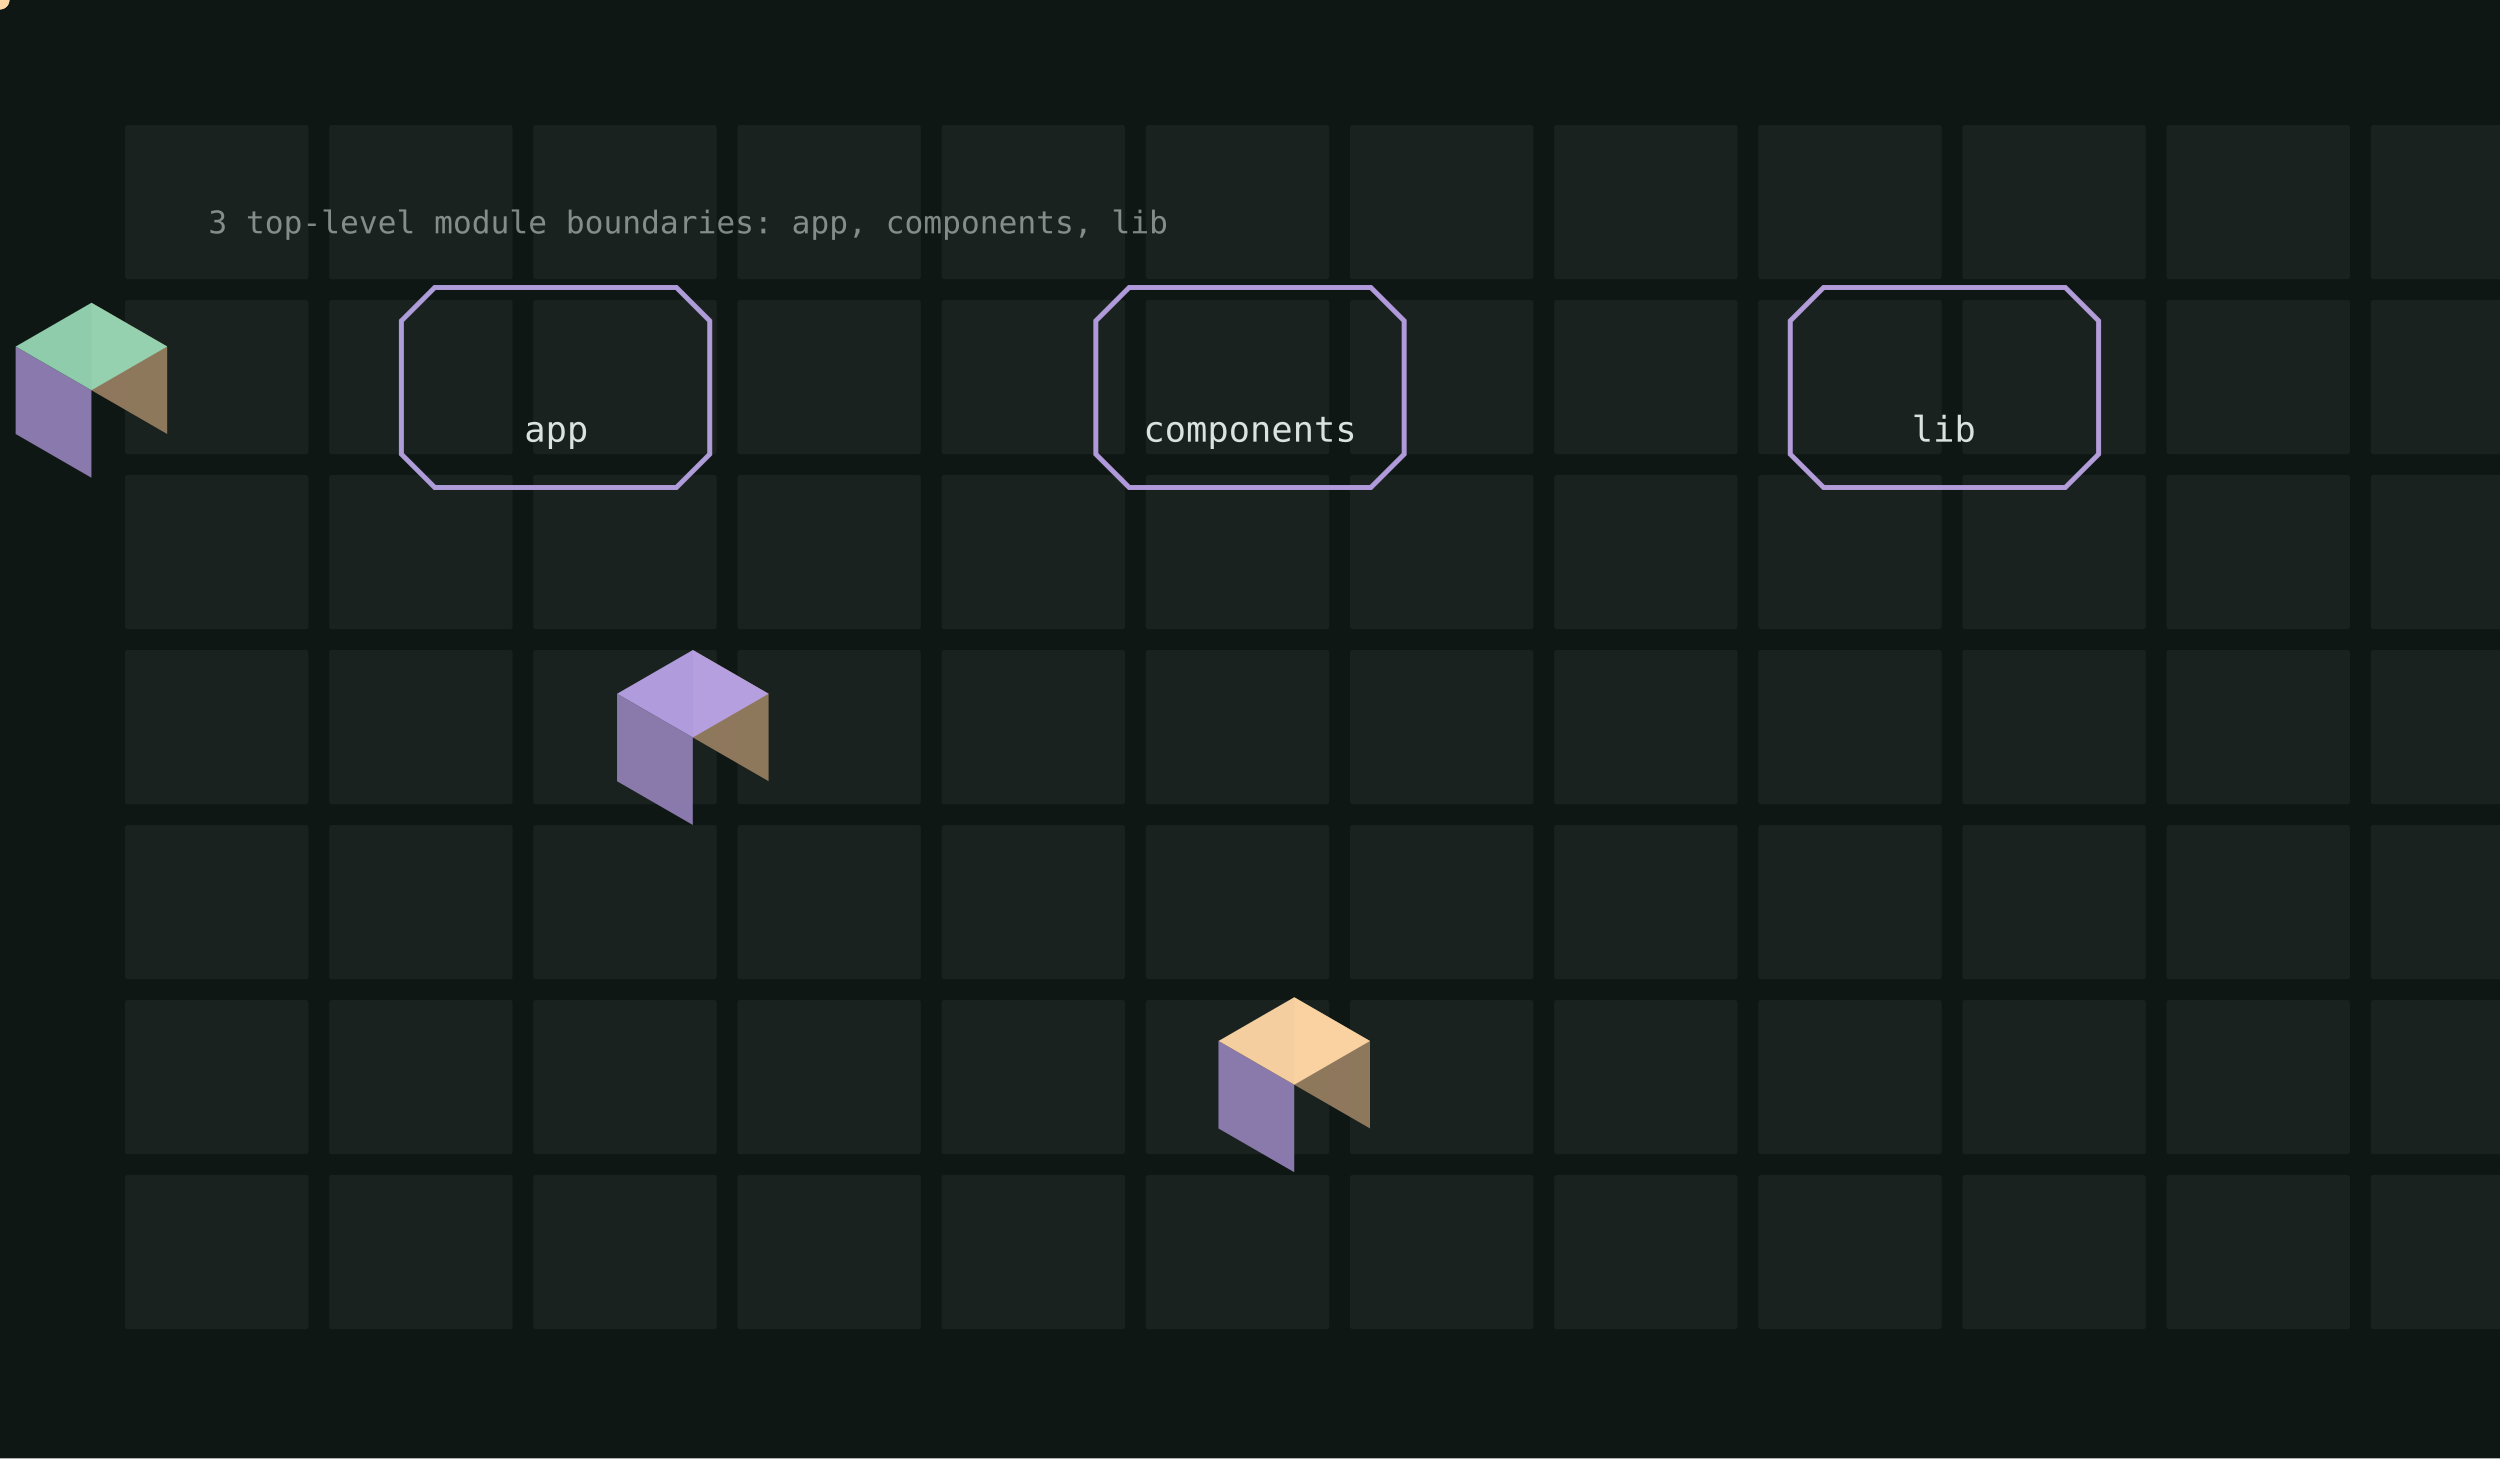
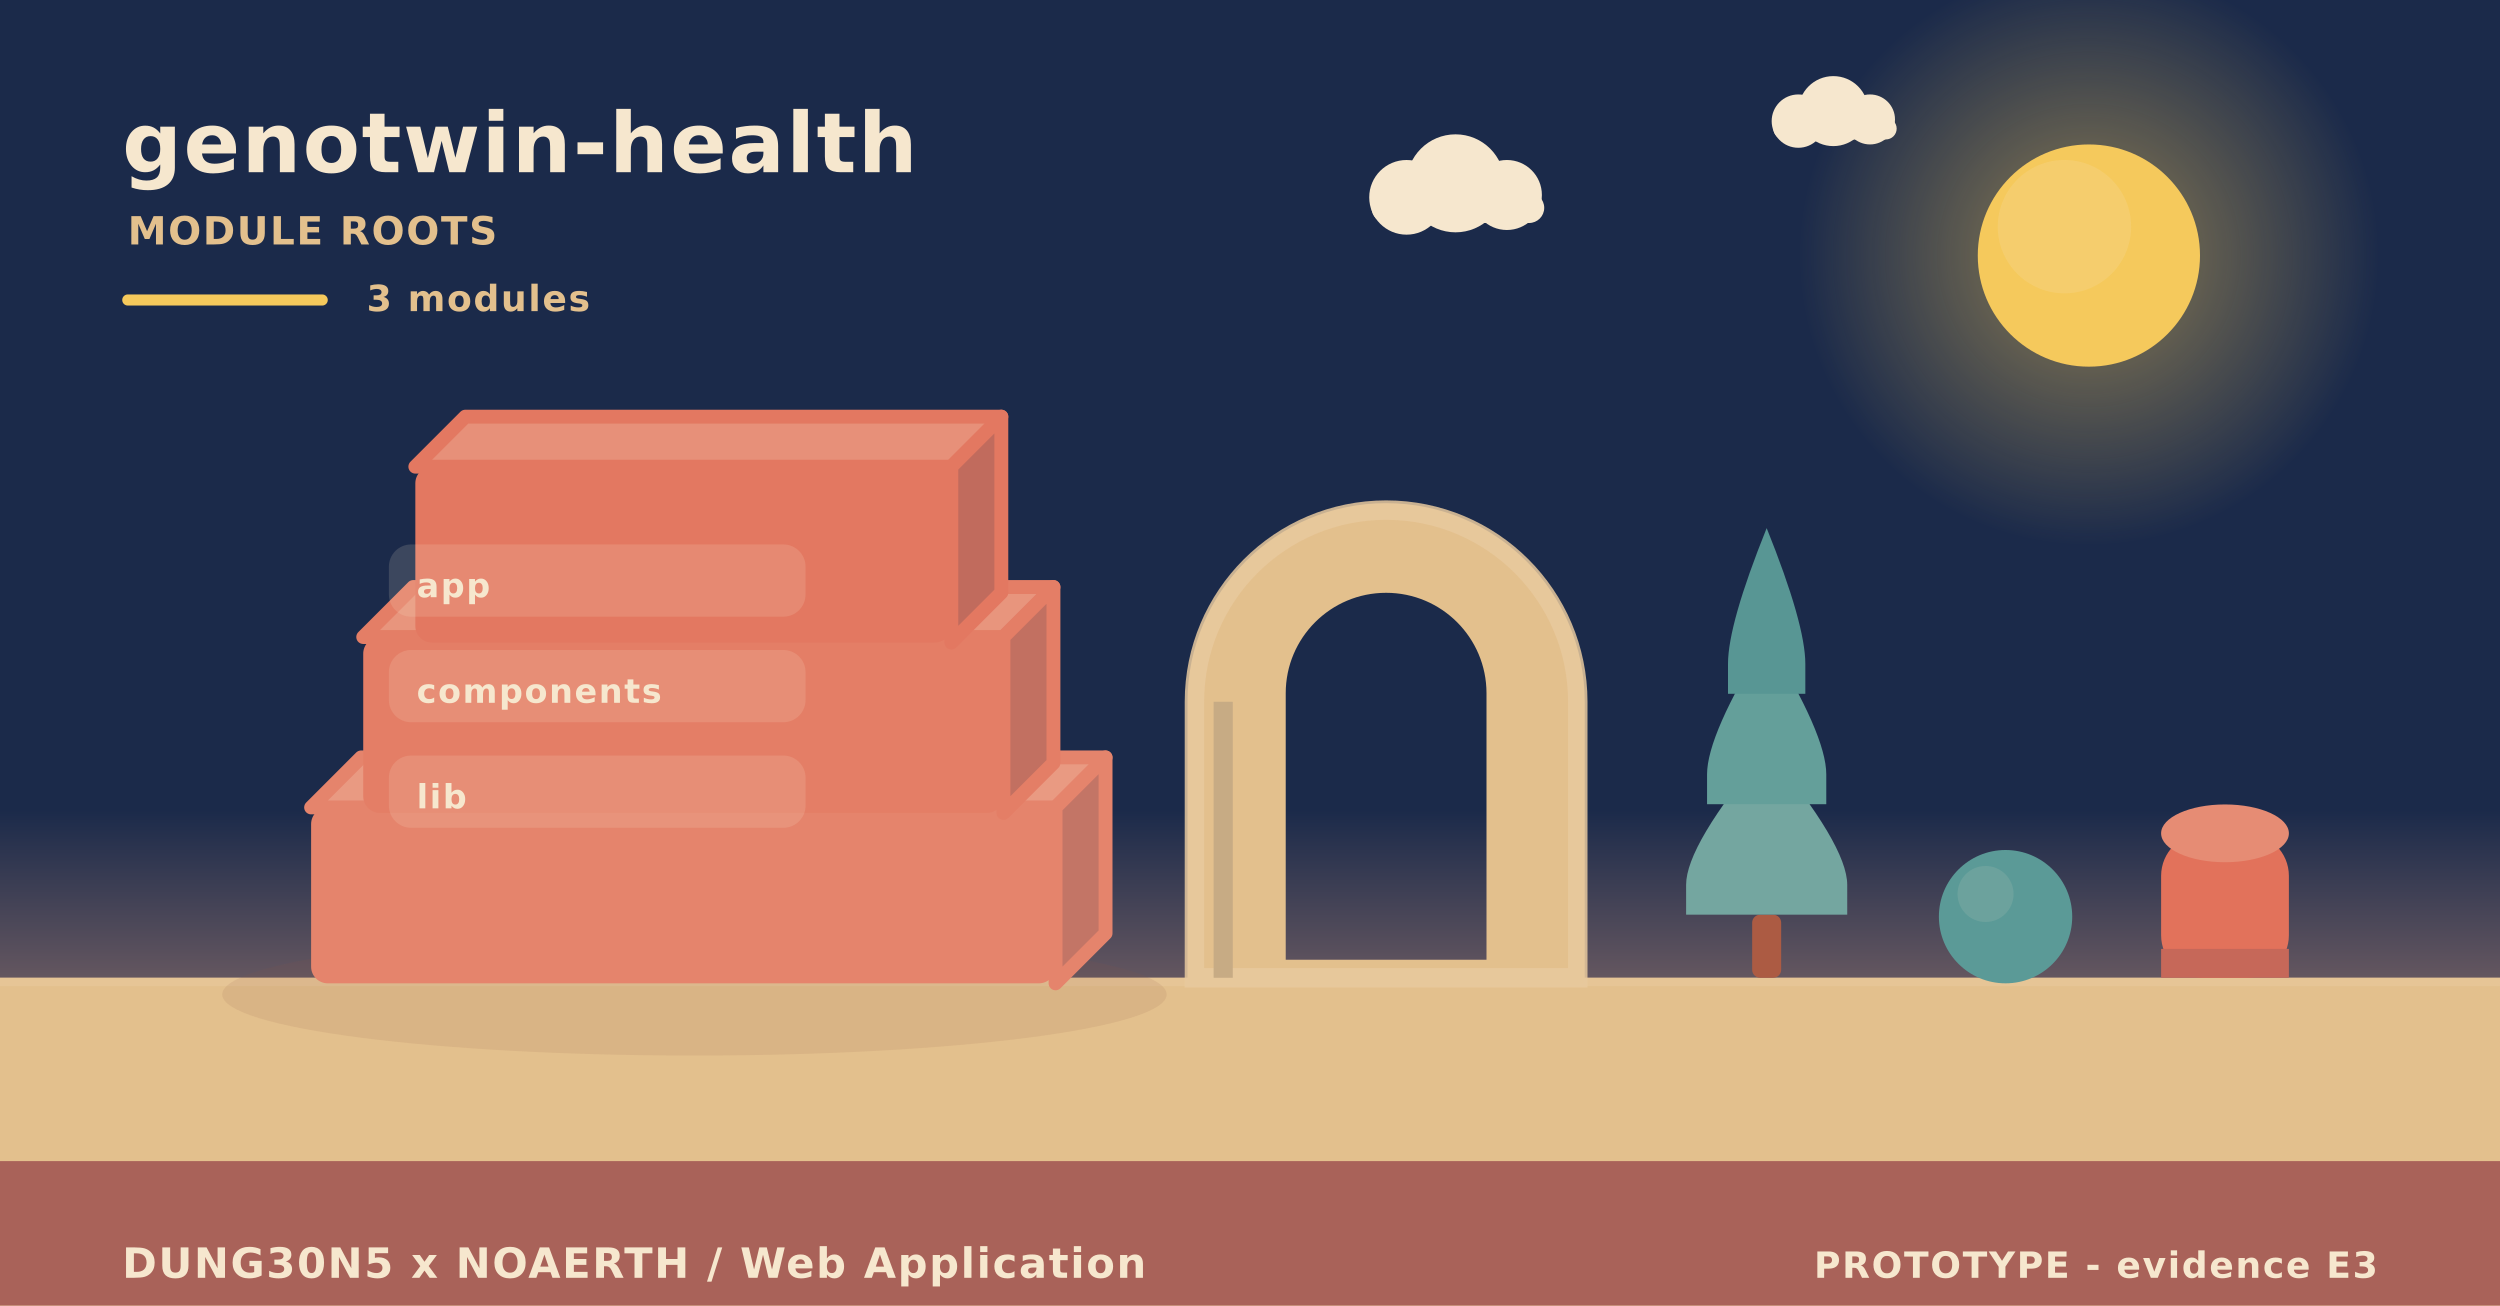
- <svg xmlns="http://www.w3.org/2000/svg" viewBox="0 0 1200 700" width="1200" height="700" role="img" aria-label="genotwin-health architecture">
-   <rect width="1200" height="700" fill="#0f1714" />
-   <defs>
-     <linearGradient id="ga" x1="0" y1="0" x2="1" y2="1">
-       <stop offset="0%" stop-color="#95d5b2" />
-       <stop offset="100%" stop-color="#b8a1e6" />
-     </linearGradient>
-   </defs>
-   <rect x="60.00" y="60.00" width="88.00" height="74.00" rx="1.20" fill="#f0f8f4" opacity="0.05" />
-   <rect x="158.00" y="60.00" width="88.00" height="74.00" rx="1.20" fill="#f0f8f4" opacity="0.05" />
-   <rect x="256.00" y="60.00" width="88.00" height="74.00" rx="1.20" fill="#f0f8f4" opacity="0.05" />
-   <rect x="354.00" y="60.00" width="88.00" height="74.00" rx="1.20" fill="#f0f8f4" opacity="0.05" />
-   <rect x="452.00" y="60.00" width="88.00" height="74.00" rx="1.20" fill="#f0f8f4" opacity="0.05" />
-   <rect x="550.00" y="60.00" width="88.00" height="74.00" rx="1.20" fill="#f0f8f4" opacity="0.05" />
-   <rect x="648.00" y="60.00" width="88.00" height="74.00" rx="1.20" fill="#f0f8f4" opacity="0.05" />
-   <rect x="746.00" y="60.00" width="88.00" height="74.00" rx="1.20" fill="#f0f8f4" opacity="0.05" />
-   <rect x="844.00" y="60.00" width="88.00" height="74.00" rx="1.20" fill="#f0f8f4" opacity="0.05" />
-   <rect x="942.00" y="60.00" width="88.00" height="74.00" rx="1.20" fill="#f0f8f4" opacity="0.05" />
-   <rect x="1040.00" y="60.00" width="88.00" height="74.00" rx="1.20" fill="#f0f8f4" opacity="0.05" />
-   <rect x="1138.00" y="60.00" width="88.00" height="74.00" rx="1.20" fill="#f0f8f4" opacity="0.05" />
-   <rect x="60.00" y="144.00" width="88.00" height="74.00" rx="1.20" fill="#f0f8f4" opacity="0.05" />
-   <rect x="158.00" y="144.00" width="88.00" height="74.00" rx="1.20" fill="#f0f8f4" opacity="0.05" />
-   <rect x="256.00" y="144.00" width="88.00" height="74.00" rx="1.20" fill="#f0f8f4" opacity="0.05" />
-   <rect x="354.00" y="144.00" width="88.00" height="74.00" rx="1.20" fill="#f0f8f4" opacity="0.05" />
-   <rect x="452.00" y="144.00" width="88.00" height="74.00" rx="1.20" fill="#f0f8f4" opacity="0.05" />
-   <rect x="550.00" y="144.00" width="88.00" height="74.00" rx="1.20" fill="#f0f8f4" opacity="0.05" />
-   <rect x="648.00" y="144.00" width="88.00" height="74.00" rx="1.20" fill="#f0f8f4" opacity="0.05" />
-   <rect x="746.00" y="144.00" width="88.00" height="74.00" rx="1.20" fill="#f0f8f4" opacity="0.05" />
-   <rect x="844.00" y="144.00" width="88.00" height="74.00" rx="1.20" fill="#f0f8f4" opacity="0.05" />
-   <rect x="942.00" y="144.00" width="88.00" height="74.00" rx="1.20" fill="#f0f8f4" opacity="0.05" />
-   <rect x="1040.00" y="144.00" width="88.00" height="74.00" rx="1.20" fill="#f0f8f4" opacity="0.05" />
-   <rect x="1138.00" y="144.00" width="88.00" height="74.00" rx="1.20" fill="#f0f8f4" opacity="0.05" />
-   <rect x="60.00" y="228.00" width="88.00" height="74.00" rx="1.20" fill="#f0f8f4" opacity="0.05" />
-   <rect x="158.00" y="228.00" width="88.00" height="74.00" rx="1.20" fill="#f0f8f4" opacity="0.05" />
-   <rect x="256.00" y="228.00" width="88.00" height="74.00" rx="1.20" fill="#f0f8f4" opacity="0.05" />
-   <rect x="354.00" y="228.00" width="88.00" height="74.00" rx="1.20" fill="#f0f8f4" opacity="0.05" />
-   <rect x="452.00" y="228.00" width="88.00" height="74.00" rx="1.20" fill="#f0f8f4" opacity="0.05" />
-   <rect x="550.00" y="228.00" width="88.00" height="74.00" rx="1.20" fill="#f0f8f4" opacity="0.05" />
-   <rect x="648.00" y="228.00" width="88.00" height="74.00" rx="1.20" fill="#f0f8f4" opacity="0.05" />
-   <rect x="746.00" y="228.00" width="88.00" height="74.00" rx="1.20" fill="#f0f8f4" opacity="0.05" />
-   <rect x="844.00" y="228.00" width="88.00" height="74.00" rx="1.20" fill="#f0f8f4" opacity="0.05" />
-   <rect x="942.00" y="228.00" width="88.00" height="74.00" rx="1.20" fill="#f0f8f4" opacity="0.05" />
-   <rect x="1040.00" y="228.00" width="88.00" height="74.00" rx="1.20" fill="#f0f8f4" opacity="0.05" />
-   <rect x="1138.00" y="228.00" width="88.00" height="74.00" rx="1.20" fill="#f0f8f4" opacity="0.05" />
-   <rect x="60.00" y="312.00" width="88.00" height="74.00" rx="1.20" fill="#f0f8f4" opacity="0.05" />
-   <rect x="158.00" y="312.00" width="88.00" height="74.00" rx="1.20" fill="#f0f8f4" opacity="0.05" />
-   <rect x="256.00" y="312.00" width="88.00" height="74.00" rx="1.20" fill="#f0f8f4" opacity="0.05" />
-   <rect x="354.00" y="312.00" width="88.00" height="74.00" rx="1.20" fill="#f0f8f4" opacity="0.05" />
-   <rect x="452.00" y="312.00" width="88.00" height="74.00" rx="1.20" fill="#f0f8f4" opacity="0.05" />
-   <rect x="550.00" y="312.00" width="88.00" height="74.00" rx="1.20" fill="#f0f8f4" opacity="0.05" />
-   <rect x="648.00" y="312.00" width="88.00" height="74.00" rx="1.20" fill="#f0f8f4" opacity="0.05" />
-   <rect x="746.00" y="312.00" width="88.00" height="74.00" rx="1.20" fill="#f0f8f4" opacity="0.05" />
-   <rect x="844.00" y="312.00" width="88.00" height="74.00" rx="1.20" fill="#f0f8f4" opacity="0.05" />
-   <rect x="942.00" y="312.00" width="88.00" height="74.00" rx="1.20" fill="#f0f8f4" opacity="0.05" />
-   <rect x="1040.00" y="312.00" width="88.00" height="74.00" rx="1.20" fill="#f0f8f4" opacity="0.05" />
-   <rect x="1138.00" y="312.00" width="88.00" height="74.00" rx="1.20" fill="#f0f8f4" opacity="0.05" />
-   <rect x="60.00" y="396.00" width="88.00" height="74.00" rx="1.20" fill="#f0f8f4" opacity="0.05" />
-   <rect x="158.00" y="396.00" width="88.00" height="74.00" rx="1.20" fill="#f0f8f4" opacity="0.05" />
-   <rect x="256.00" y="396.00" width="88.00" height="74.00" rx="1.20" fill="#f0f8f4" opacity="0.05" />
-   <rect x="354.00" y="396.00" width="88.00" height="74.00" rx="1.20" fill="#f0f8f4" opacity="0.05" />
-   <rect x="452.00" y="396.00" width="88.00" height="74.00" rx="1.20" fill="#f0f8f4" opacity="0.05" />
-   <rect x="550.00" y="396.00" width="88.00" height="74.00" rx="1.20" fill="#f0f8f4" opacity="0.05" />
-   <rect x="648.00" y="396.00" width="88.00" height="74.00" rx="1.20" fill="#f0f8f4" opacity="0.05" />
-   <rect x="746.00" y="396.00" width="88.00" height="74.00" rx="1.20" fill="#f0f8f4" opacity="0.05" />
-   <rect x="844.00" y="396.00" width="88.00" height="74.00" rx="1.20" fill="#f0f8f4" opacity="0.05" />
-   <rect x="942.00" y="396.00" width="88.00" height="74.00" rx="1.20" fill="#f0f8f4" opacity="0.05" />
-   <rect x="1040.00" y="396.00" width="88.00" height="74.00" rx="1.20" fill="#f0f8f4" opacity="0.05" />
-   <rect x="1138.00" y="396.00" width="88.00" height="74.00" rx="1.20" fill="#f0f8f4" opacity="0.05" />
-   <rect x="60.00" y="480.00" width="88.00" height="74.00" rx="1.20" fill="#f0f8f4" opacity="0.05" />
-   <rect x="158.00" y="480.00" width="88.00" height="74.00" rx="1.20" fill="#f0f8f4" opacity="0.05" />
-   <rect x="256.00" y="480.00" width="88.00" height="74.00" rx="1.20" fill="#f0f8f4" opacity="0.05" />
-   <rect x="354.00" y="480.00" width="88.00" height="74.00" rx="1.20" fill="#f0f8f4" opacity="0.05" />
-   <rect x="452.00" y="480.00" width="88.00" height="74.00" rx="1.20" fill="#f0f8f4" opacity="0.05" />
-   <rect x="550.00" y="480.00" width="88.00" height="74.00" rx="1.20" fill="#f0f8f4" opacity="0.05" />
-   <rect x="648.00" y="480.00" width="88.00" height="74.00" rx="1.20" fill="#f0f8f4" opacity="0.05" />
-   <rect x="746.00" y="480.00" width="88.00" height="74.00" rx="1.20" fill="#f0f8f4" opacity="0.05" />
-   <rect x="844.00" y="480.00" width="88.00" height="74.00" rx="1.20" fill="#f0f8f4" opacity="0.05" />
-   <rect x="942.00" y="480.00" width="88.00" height="74.00" rx="1.20" fill="#f0f8f4" opacity="0.05" />
-   <rect x="1040.00" y="480.00" width="88.00" height="74.00" rx="1.20" fill="#f0f8f4" opacity="0.05" />
-   <rect x="1138.00" y="480.00" width="88.00" height="74.00" rx="1.20" fill="#f0f8f4" opacity="0.05" />
-   <rect x="60.00" y="564.00" width="88.00" height="74.00" rx="1.20" fill="#f0f8f4" opacity="0.05" />
-   <rect x="158.00" y="564.00" width="88.00" height="74.00" rx="1.20" fill="#f0f8f4" opacity="0.05" />
-   <rect x="256.00" y="564.00" width="88.00" height="74.00" rx="1.20" fill="#f0f8f4" opacity="0.05" />
-   <rect x="354.00" y="564.00" width="88.00" height="74.00" rx="1.20" fill="#f0f8f4" opacity="0.05" />
-   <rect x="452.00" y="564.00" width="88.00" height="74.00" rx="1.20" fill="#f0f8f4" opacity="0.05" />
-   <rect x="550.00" y="564.00" width="88.00" height="74.00" rx="1.20" fill="#f0f8f4" opacity="0.05" />
-   <rect x="648.00" y="564.00" width="88.00" height="74.00" rx="1.20" fill="#f0f8f4" opacity="0.05" />
-   <rect x="746.00" y="564.00" width="88.00" height="74.00" rx="1.20" fill="#f0f8f4" opacity="0.05" />
-   <rect x="844.00" y="564.00" width="88.00" height="74.00" rx="1.20" fill="#f0f8f4" opacity="0.05" />
-   <rect x="942.00" y="564.00" width="88.00" height="74.00" rx="1.20" fill="#f0f8f4" opacity="0.05" />
-   <rect x="1040.00" y="564.00" width="88.00" height="74.00" rx="1.20" fill="#f0f8f4" opacity="0.05" />
-   <rect x="1138.00" y="564.00" width="88.00" height="74.00" rx="1.20" fill="#f0f8f4" opacity="0.05" />
-   <path d="M208.67,138.00 H324.67 L340.67,154.00 V218.00 L324.67,234.00 H208.67 L192.67,218.00 V154.00 Z" fill="none" stroke="rgba(149,213,178,0.550)" stroke-width="1.80" opacity="0.90" />
-   <polygon points="43.88,187.33 80.25,208.33 80.25,166.33 43.88,145.33" fill="#947c60" opacity="0.95" />
-   <polygon points="7.51,208.33 43.88,229.33 43.88,187.33 7.51,166.33" fill="#907eb3" opacity="0.95" />
-   <polygon points="43.88,145.33 80.25,166.33 43.88,187.33 7.51,166.33" fill="#95d5b2" opacity="0.95" />
-   <text x="267" y="212" font-family="ui-monospace,Menlo,monospace" font-size="17" fill="rgba(240,248,244,0.900)" text-anchor="middle">app</text>
+ <svg xmlns="http://www.w3.org/2000/svg" width="900" height="470" viewBox="0 0 900 470" role="img" aria-label="genotwin-health - how it is built">
+   <linearGradient id="skya" x1="0" y1="0" x2="0" y2="1">
+     <stop offset="0" stop-color="#1b2a4a" />
+     <stop offset="0.62" stop-color="#1b2a4a" />
+     <stop offset="1" stop-color="#f3ad8a" />
+   </linearGradient>
+   <rect width="900" height="470" fill="url(#skya)" />
+   <radialGradient id="suna">
+     <stop offset="0.35" stop-color="#f5c95c" stop-opacity="0.34" />
+     <stop offset="1" stop-color="#f5c95c" stop-opacity="0" />
+   </radialGradient>
+   <circle cx="752" cy="92" r="104" fill="url(#suna)" />
+   <circle cx="752" cy="92" r="40" fill="#f5c95c" />
+   <circle cx="743.2" cy="81.6" r="24" fill="#f5d27e" opacity="0.5" />
  <g>
-     <path d="M208.67,138.00 H324.67 L340.67,154.00 V218.00 L324.67,234.00 H208.67 L192.67,218.00 V154.00 Z" fill="none" stroke="#b8a1e6" stroke-width="2.40" opacity="0.90" />
-     <animate attributeName="opacity" values="0.25;1.0;0.25" dur="18.4s" begin="0.0s" repeatCount="indefinite" />
+     <circle cx="524" cy="66" r="17.64" fill="#f6e7ce" />
+     <circle cx="506.36" cy="71.04" r="13.44" fill="#f6e7ce" />
+     <circle cx="542.48" cy="70.2" r="12.6" fill="#f6e7ce" />
+     <rect x="493.76" y="69.36" width="62.16" height="10.92" rx="5.46" fill="#f6e7ce" />
+     <animateTransform attributeName="transform" type="translate" values="0 0;24 0;0 0" dur="36s" begin="0s" repeatCount="indefinite" />
  </g>
-   <g opacity="0.9">
-     <circle cx="0.00" cy="0.00" r="4.50" fill="#ffd6a5" opacity="1.00" />
-     <animateTransform attributeName="transform" type="translate" values="266.67,184.00 600.00,184.00" dur="6.133s" begin="0.0s" repeatCount="indefinite" />
-     <animateTransform attributeName="transform" type="translate" values="600.00,184.00 266.67,184.00" dur="6.133s" begin="3.067s" repeatCount="indefinite" />
+   <g>
+     <circle cx="660" cy="40" r="12.6" fill="#f6e7ce" />
+     <circle cx="647.4" cy="43.6" r="9.6" fill="#f6e7ce" />
+     <circle cx="673.2" cy="43" r="9" fill="#f6e7ce" />
+     <rect x="638.4" y="42.4" width="44.4" height="7.8" rx="3.9" fill="#f6e7ce" />
+     <animateTransform attributeName="transform" type="translate" values="0 0;-18 0;0 0" dur="46s" begin="3s" repeatCount="indefinite" />
  </g>
-   <path d="M542.00,138.00 H658.00 L674.00,154.00 V218.00 L658.00,234.00 H542.00 L526.00,218.00 V154.00 Z" fill="none" stroke="rgba(184,161,230,0.550)" stroke-width="1.80" opacity="0.90" />
-   <polygon points="332.55,354.00 368.93,375.00 368.93,333.00 332.55,312.00" fill="#947c60" opacity="0.95" />
-   <polygon points="296.18,375.00 332.55,396.00 332.55,354.00 296.18,333.00" fill="#907eb3" opacity="0.95" />
-   <polygon points="332.55,312.00 368.93,333.00 332.55,354.00 296.18,333.00" fill="#b8a1e6" opacity="0.95" />
-   <text x="600" y="212" font-family="ui-monospace,Menlo,monospace" font-size="17" fill="rgba(240,248,244,0.900)" text-anchor="middle">components</text>
+   <rect x="0" y="352" width="900" height="118" fill="#e3c08d" />
+   <rect x="0" y="352" width="900" height="3" fill="#e6c596" />
+   <text x="44" y="62" font-family="Verdana,DejaVu Sans,sans-serif" font-size="30" font-weight="700" letter-spacing="0.6" fill="#f6e7ce" text-anchor="start">genotwin-health</text>
+   <text x="46" y="88" font-family="Verdana,DejaVu Sans,sans-serif" font-size="14" font-weight="700" letter-spacing="0.6" fill="#e3c08d" text-anchor="start">MODULE ROOTS</text>
+   <rect x="44" y="106" width="74" height="4" rx="2" fill="#f5c95c" />
+   <text x="132" y="112" font-family="Verdana,DejaVu Sans,sans-serif" font-size="13" font-weight="700" letter-spacing="0.6" fill="#e3c08d" text-anchor="start">3 modules</text>
+   <ellipse cx="250" cy="358" rx="170" ry="22" fill="rgba(138,90,68,0.11)" />
+   <path d="M112,290.67 L380,290.67 L398,272.67 L130,272.67 Z" fill="#e99a82" stroke="#e5846c" stroke-width="5" stroke-linejoin="round" />
+   <path d="M380,290.67 L398,272.67 L398,336 L380,354 Z" fill="#c37566" stroke="#e5846c" stroke-width="5" stroke-linejoin="round" />
+   <rect x="112" y="290.67" width="268" height="63.33" rx="6" fill="#e5846c" />
+   <path d="M130.76,229.33 L361.24,229.33 L379.24,211.33 L148.76,211.33 Z" fill="#e8957d" stroke="#e47e66" stroke-width="5" stroke-linejoin="round" />
+   <path d="M361.24,229.33 L379.24,211.33 L379.24,274.67 L361.24,292.67 Z" fill="#c27061" stroke="#e47e66" stroke-width="5" stroke-linejoin="round" />
+   <rect x="130.76" y="229.33" width="230.48" height="63.33" rx="6" fill="#e47e66" />
+   <path d="M149.52,168 L342.48,168 L360.48,150 L167.52,150 Z" fill="#e79079" stroke="#e37861" stroke-width="5" stroke-linejoin="round" />
+   <path d="M342.48,168 L360.48,150 L360.48,213.33 L342.48,231.33 Z" fill="#c16b5d" stroke="#e37861" stroke-width="5" stroke-linejoin="round" />
+   <rect x="149.52" y="168" width="192.96" height="63.33" rx="6" fill="#e37861" />
+   <rect x="140" y="196" width="150" height="26" rx="8" fill="rgba(246,231,206,0.16)" opacity="0.94" />
  <g>
-     <path d="M542.00,138.00 H658.00 L674.00,154.00 V218.00 L658.00,234.00 H542.00 L526.00,218.00 V154.00 Z" fill="none" stroke="#b8a1e6" stroke-width="2.40" opacity="0.90" />
-     <animate attributeName="opacity" values="0.25;1.0;0.25" dur="18.4s" begin="0.45s" repeatCount="indefinite" />
+     <text x="150" y="215" font-family="Verdana,DejaVu Sans,sans-serif" font-size="12" font-weight="700" letter-spacing="0.6" fill="#f6e7ce" text-anchor="start">app</text>
+     <animateTransform attributeName="transform" type="translate" values="0 10;0 0" dur="0.7s" begin="0.3s" fill="freeze" />
  </g>
-   <g opacity="0.9">
-     <circle cx="0.00" cy="0.00" r="4.50" fill="#ffd6a5" opacity="1.00" />
-     <animateTransform attributeName="transform" type="translate" values="600.00,184.00 933.33,184.00" dur="6.133s" begin="0.3s" repeatCount="indefinite" />
-     <animateTransform attributeName="transform" type="translate" values="933.33,184.00 600.00,184.00" dur="6.133s" begin="3.367s" repeatCount="indefinite" />
+   <rect x="140" y="234" width="150" height="26" rx="8" fill="rgba(246,231,206,0.16)" opacity="0.94" />
+   <g>
+     <text x="150" y="253" font-family="Verdana,DejaVu Sans,sans-serif" font-size="12" font-weight="700" letter-spacing="0.6" fill="#f6e7ce" text-anchor="start">components</text>
+     <animateTransform attributeName="transform" type="translate" values="0 10;0 0" dur="0.7s" begin="0.5s" fill="freeze" />
  </g>
-   <path d="M875.33,138.00 H991.33 L1007.33,154.00 V218.00 L991.33,234.00 H875.33 L859.33,218.00 V154.00 Z" fill="none" stroke="rgba(255,214,165,0.550)" stroke-width="1.80" opacity="0.90" />
-   <polygon points="621.23,520.67 657.60,541.67 657.60,499.67 621.23,478.67" fill="#947c60" opacity="0.95" />
-   <polygon points="584.86,541.67 621.23,562.67 621.23,520.67 584.86,499.67" fill="#907eb3" opacity="0.95" />
-   <polygon points="621.23,478.67 657.60,499.67 621.23,520.67 584.86,499.67" fill="#ffd6a5" opacity="0.95" />
-   <text x="933" y="212" font-family="ui-monospace,Menlo,monospace" font-size="17" fill="rgba(240,248,244,0.900)" text-anchor="middle">lib</text>
+   <rect x="140" y="272" width="150" height="26" rx="8" fill="rgba(246,231,206,0.16)" opacity="0.94" />
  <g>
-     <path d="M875.33,138.00 H991.33 L1007.33,154.00 V218.00 L991.33,234.00 H875.33 L859.33,218.00 V154.00 Z" fill="none" stroke="#b8a1e6" stroke-width="2.40" opacity="0.90" />
-     <animate attributeName="opacity" values="0.25;1.0;0.25" dur="18.4s" begin="0.9s" repeatCount="indefinite" />
+     <text x="150" y="291" font-family="Verdana,DejaVu Sans,sans-serif" font-size="12" font-weight="700" letter-spacing="0.6" fill="#f6e7ce" text-anchor="start">lib</text>
+     <animateTransform attributeName="transform" type="translate" values="0 10;0 0" dur="0.7s" begin="0.7s" fill="freeze" />
  </g>
-   <g opacity="0.9">
-     <circle cx="0.00" cy="0.00" r="4.50" fill="#ffd6a5" opacity="1.00" />
-     <animateTransform attributeName="transform" type="translate" values="933.33,184.00 933.33,184.00" dur="6.133s" begin="0.6s" repeatCount="indefinite" />
-     <animateTransform attributeName="transform" type="translate" values="933.33,184.00 933.33,184.00" dur="6.133s" begin="3.667s" repeatCount="indefinite" />
-   </g>
-   <text x="100" y="112" font-family="ui-monospace,Menlo,monospace" font-size="15" fill="rgba(240,248,244,0.500)">3 top-level module boundaries: app, components, lib</text>
+   <path d="M430,352 L430,252.64 A69,69 0 0 1 568,252.64 L568,352 Z M460.36,348 L460.36,249.55 A38.64,38.64 0 0 1 537.64,249.55 L537.64,348 Z" fill="#e3c08d" fill-rule="evenodd" stroke="#e3c08d" stroke-width="5" stroke-linejoin="round" />
+   <path d="M430,352 L430,252.64 A69,69 0 0 1 568,252.64 L568,352 Z" fill="none" stroke="#e8c99d" stroke-width="7" stroke-linecap="round" opacity="0.85" />
+   <rect x="436.9" y="252.64" width="6.9" height="99.36" fill="#c7ab84" />
+   <rect x="630.78" y="329.28" width="10.44" height="22.72" rx="2.9" fill="#ac5b43" />
+   <path d="M636,269.64 Q607,304.23 607,318.54 Q607,329.28 607,329.28 L665,329.28 Q665,329.28 665,318.54 Q665,304.23 636,269.64 Z" fill="#74a6a0" />
+   <path d="M636,229.88 Q614.54,264.47 614.54,278.78 Q614.54,289.52 614.54,289.52 L657.46,289.52 Q657.46,289.52 657.46,278.78 Q657.46,264.47 636,229.88 Z" fill="#649f9a" />
+   <path d="M636,190.12 Q622.08,224.71 622.08,239.02 Q622.08,249.76 622.08,249.76 L649.92,249.76 Q649.92,249.76 649.92,239.02 Q649.92,224.71 636,190.12 Z" fill="#589694" />
+   <circle cx="722" cy="330" r="24" fill="#5b9a97" />
+   <circle cx="714.8" cy="321.84" r="10.08" fill="#7aa9a2" opacity="0.55" />
+   <rect x="778" y="300" width="46" height="52" rx="15.33" fill="#e2725b" />
+   <ellipse cx="801" cy="300" rx="23" ry="10.4" fill="#e68c74" />
+   <rect x="778" y="341.6" width="46" height="10.4" fill="#c66859" />
+   <rect x="0" y="418" width="900" height="52" rx="0" fill="#a65c56" opacity="0.94" />
+   <text x="44" y="460" font-family="Verdana,DejaVu Sans,sans-serif" font-size="15" font-weight="700" letter-spacing="0.6" fill="#f6e7ce" text-anchor="start">DUNG30N5 x NOAERTH  /  Web Application</text>
+   <text x="856" y="460" font-family="Verdana,DejaVu Sans,sans-serif" font-size="13" font-weight="700" letter-spacing="0.6" fill="#f6e7ce" text-anchor="end">PROTOTYPE  -  evidence E3</text>
</svg>
